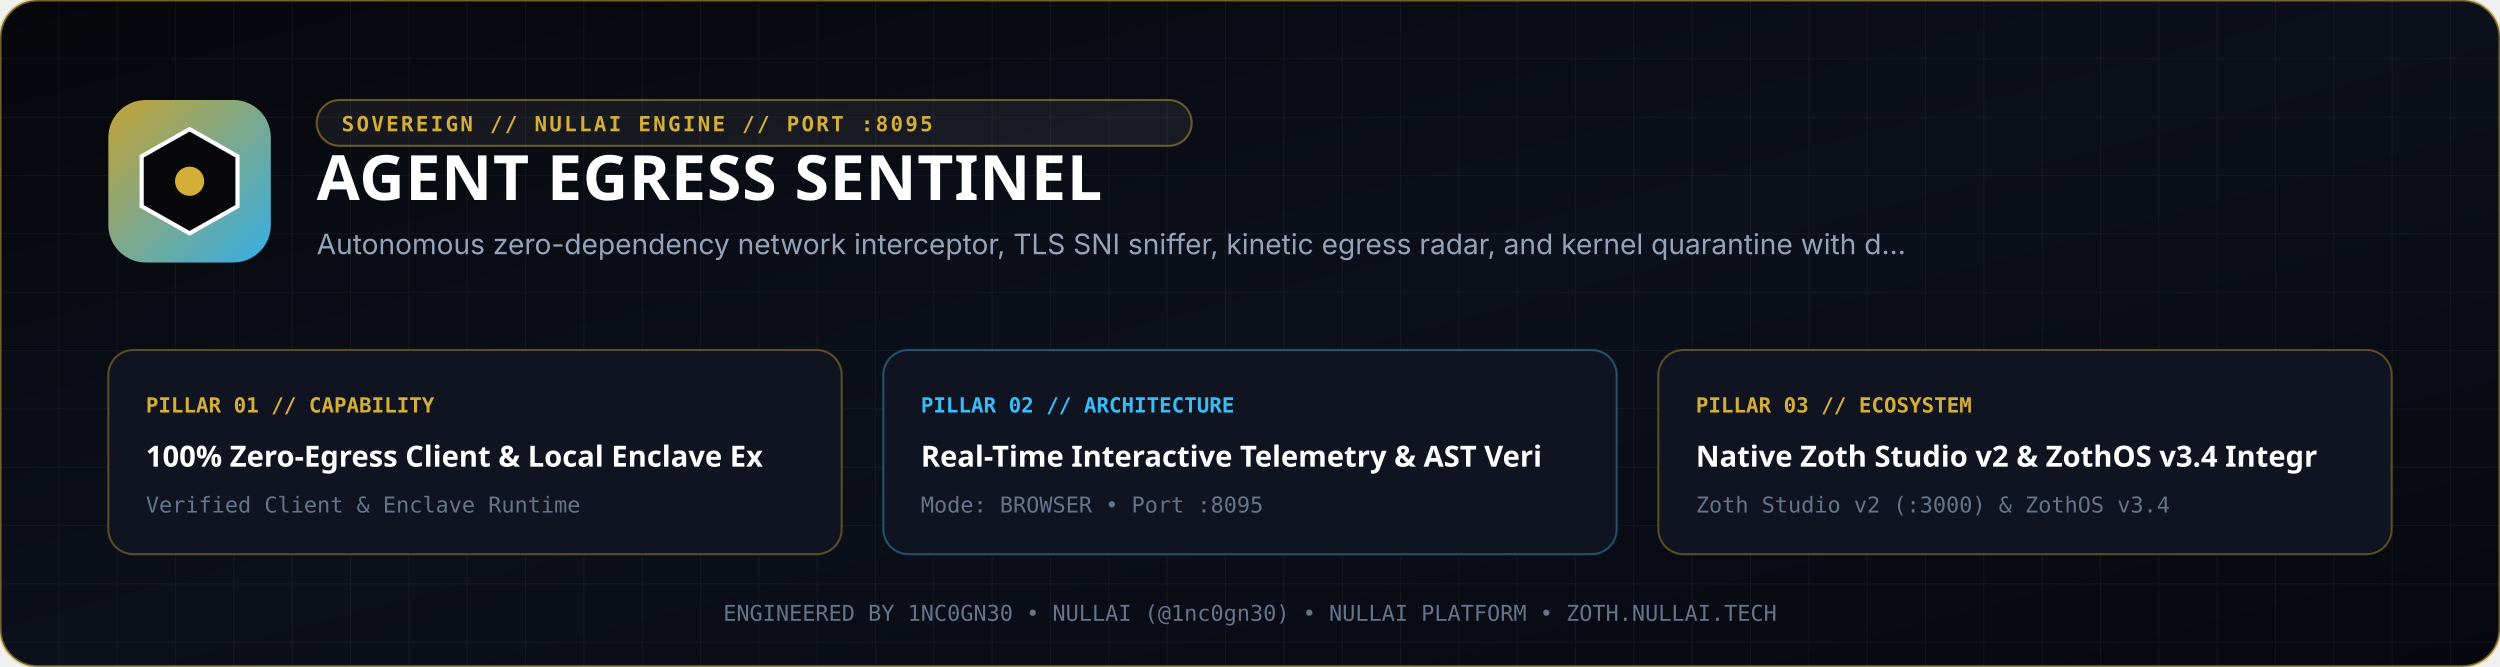
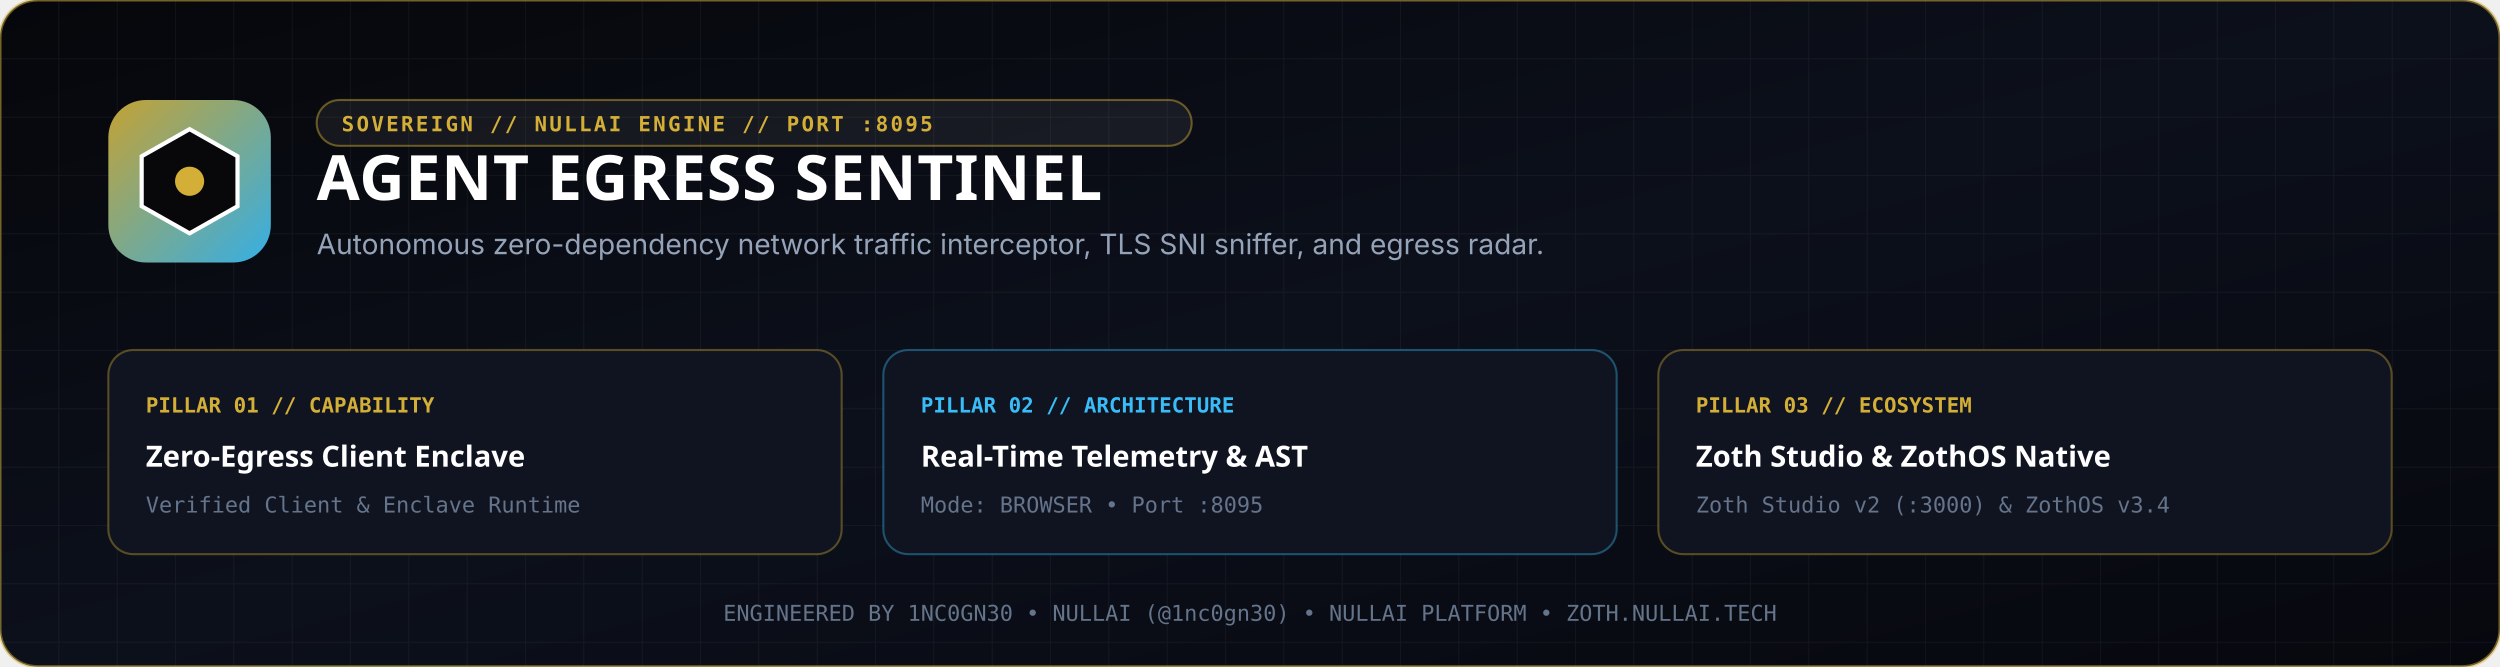
<svg xmlns="http://www.w3.org/2000/svg" viewBox="0 0 1200 320" width="100%" height="100%">
  <defs>
    <linearGradient id="bg" x1="0%" y1="0%" x2="100%" y2="100%">
      <stop offset="0%" stop-color="#06070B" />
      <stop offset="50%" stop-color="#0C101B" />
      <stop offset="100%" stop-color="#07080E" />
    </linearGradient>
    <linearGradient id="accent" x1="0%" y1="0%" x2="100%" y2="100%">
      <stop offset="0%" stop-color="#D4AF37" />
      <stop offset="100%" stop-color="#38BDF8" />
    </linearGradient>
    <pattern id="grid" width="28" height="28" patternUnits="userSpaceOnUse">
      <path d="M 28 0 L 0 0 0 28" fill="none" stroke="rgba(255,255,255,0.04)" stroke-width="1" />
    </pattern>
  </defs>
  <rect width="1200" height="320" rx="18" fill="url(#bg)" stroke="#D4AF37" stroke-opacity="0.5" stroke-width="1.5" />
  <rect width="1200" height="320" rx="18" fill="url(#grid)" />
  <g transform="translate(52, 48)">
    <rect width="78" height="78" rx="18" fill="url(#accent)" opacity="0.92" />
    <polygon points="39,14 62,27 62,51 39,64 16,51 16,27" fill="#08080B" stroke="#FFFFFF" stroke-width="2" />
    <circle cx="39" cy="39" r="7" fill="#D4AF37" />
  </g>
  <g transform="translate(152, 62)">
    <rect x="0" y="-14" width="420" height="22" rx="11" fill="rgba(255,255,255,0.06)" stroke="#D4AF37" stroke-opacity="0.45" />
    <text x="12" y="1" fill="#D4AF37" font-family="JetBrains Mono, monospace" font-size="10" font-weight="700" letter-spacing="1.1">SOVEREIGN // NULLAI ENGINE // PORT :8095</text>
    <text x="0" y="34" fill="#FFFFFF" font-family="Syne, Space Grotesk, sans-serif" font-size="30" font-weight="800" letter-spacing="0.4">AGENT EGRESS SENTINEL</text>
-     <text x="0" y="60" fill="#94A3B8" font-family="Inter, sans-serif" font-size="13.5">Autonomous zero-dependency network interceptor, TLS SNI sniffer, kinetic egress radar, and kernel quarantine with d...</text>
+     <text x="0" y="60" fill="#94A3B8" font-family="Inter, sans-serif" font-size="13.5">Autonomous zero-dependency network traffic interceptor, TLS SNI sniffer, and egress radar.</text>
  </g>
  <g transform="translate(52, 168)">
    <rect x="0" y="0" width="352" height="98" rx="12" fill="#101320" stroke="#D4AF37" stroke-opacity="0.38" />
    <text x="18" y="30" fill="#D4AF37" font-family="JetBrains Mono, monospace" font-size="10" font-weight="700">PILLAR 01 // CAPABILITY</text>
-     <text x="18" y="56" fill="#FFFFFF" font-family="Space Grotesk, sans-serif" font-size="14" font-weight="700">100% Zero-Egress Client &amp; Local Enclave Ex</text>
+     <text x="18" y="56" fill="#FFFFFF" font-family="Space Grotesk, sans-serif" font-size="14" font-weight="700">Zero-Egress Client Enclave</text>
    <text x="18" y="78" fill="#64748B" font-family="JetBrains Mono, monospace" font-size="10.5">Verified Client &amp; Enclave Runtime</text>
    <rect x="372" y="0" width="352" height="98" rx="12" fill="#101320" stroke="#38BDF8" stroke-opacity="0.38" />
    <text x="390" y="30" fill="#38BDF8" font-family="JetBrains Mono, monospace" font-size="10" font-weight="700">PILLAR 02 // ARCHITECTURE</text>
-     <text x="390" y="56" fill="#FFFFFF" font-family="Space Grotesk, sans-serif" font-size="14" font-weight="700">Real-Time Interactive Telemetry &amp; AST Veri</text>
+     <text x="390" y="56" fill="#FFFFFF" font-family="Space Grotesk, sans-serif" font-size="14" font-weight="700">Real-Time Telemetry &amp; AST</text>
    <text x="390" y="78" fill="#64748B" font-family="JetBrains Mono, monospace" font-size="10.5">Mode: BROWSER • Port :8095</text>
    <rect x="744" y="0" width="352" height="98" rx="12" fill="#101320" stroke="#D4AF37" stroke-opacity="0.38" />
    <text x="762" y="30" fill="#D4AF37" font-family="JetBrains Mono, monospace" font-size="10" font-weight="700">PILLAR 03 // ECOSYSTEM</text>
-     <text x="762" y="56" fill="#FFFFFF" font-family="Space Grotesk, sans-serif" font-size="14" font-weight="700">Native Zoth Studio v2 &amp; ZothOS v3.4 Integr</text>
+     <text x="762" y="56" fill="#FFFFFF" font-family="Space Grotesk, sans-serif" font-size="14" font-weight="700">Zoth Studio &amp; ZothOS Native</text>
    <text x="762" y="78" fill="#64748B" font-family="JetBrains Mono, monospace" font-size="10.5">Zoth Studio v2 (:3000) &amp; ZothOS v3.4</text>
  </g>
  <text x="600" y="298" text-anchor="middle" fill="#64748B" font-family="JetBrains Mono, monospace" font-size="10.5">
    ENGINEERED BY 1NC0GN30 • NULLAI (@1nc0gn30)  •  NULLAI PLATFORM  •  ZOTH.NULLAI.TECH
  </text>
</svg>
